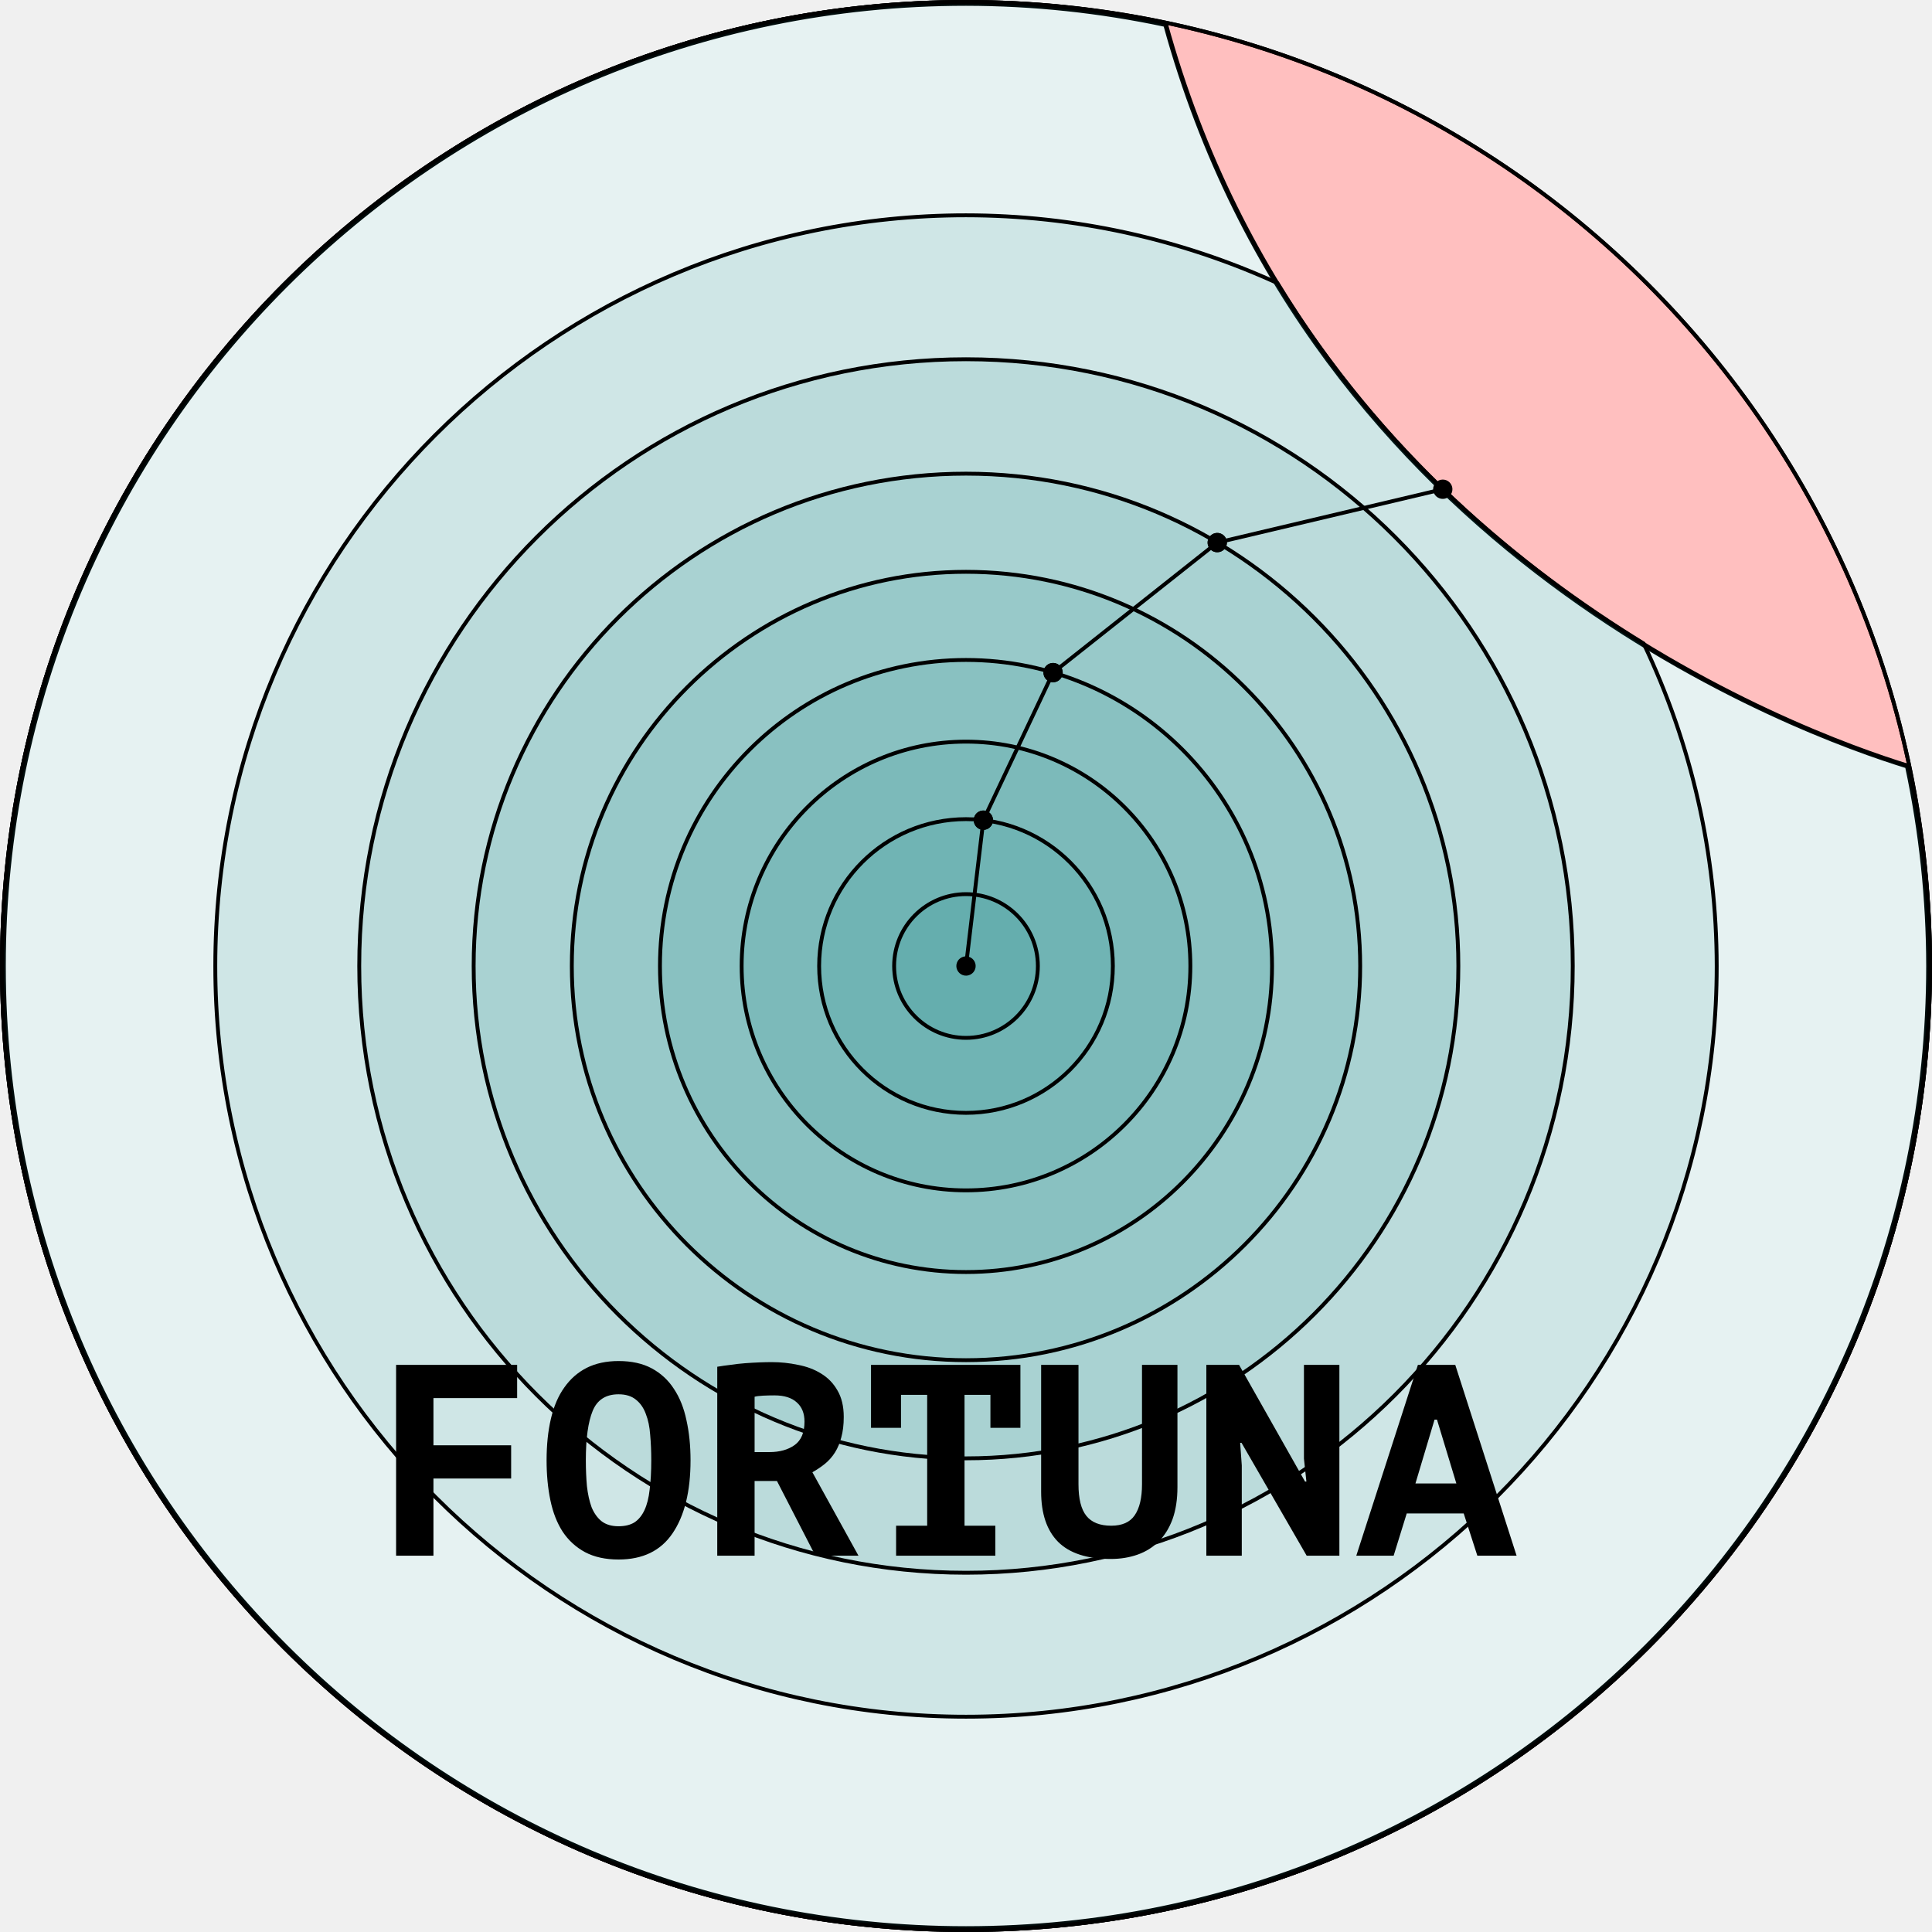
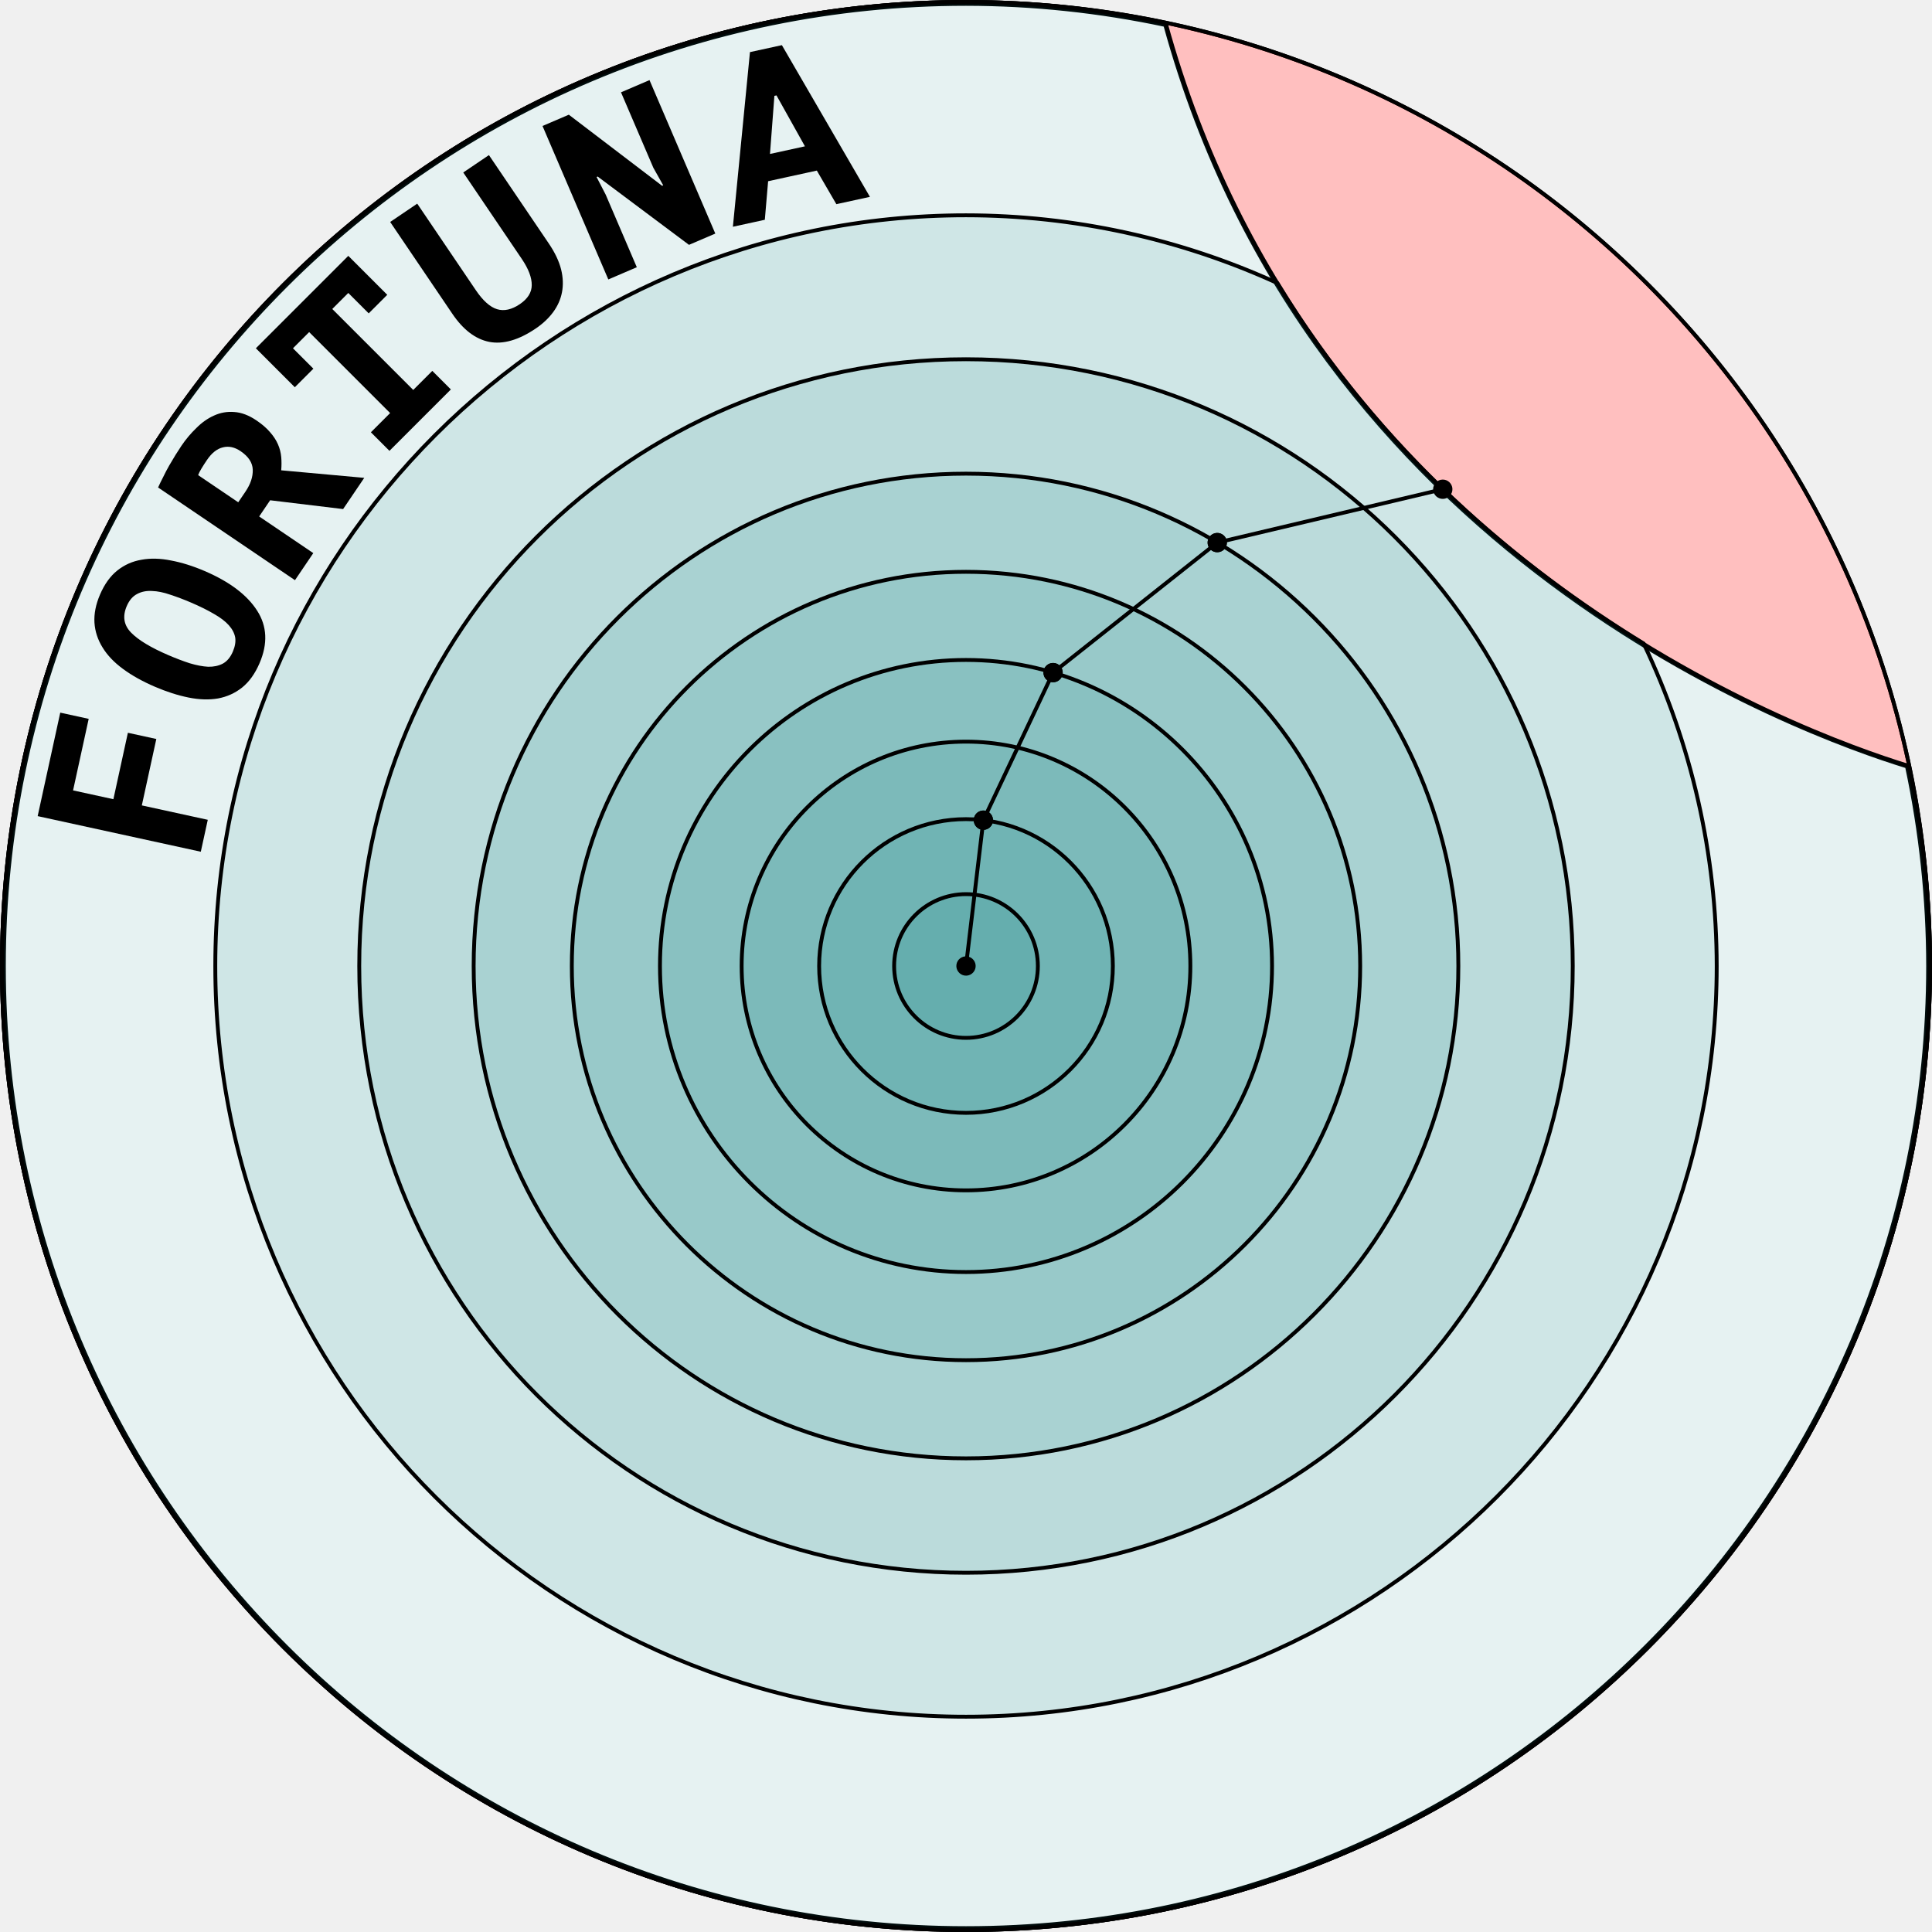
<svg xmlns="http://www.w3.org/2000/svg" width="500mm" height="500mm" viewBox="0 0 500 500" version="1.1" id="svg1">
  <defs id="defs1">
    <marker style="overflow:visible" id="marker20" refX="0" refY="0" orient="auto" markerWidth="1" markerHeight="1" viewBox="0 0 1 1" preserveAspectRatio="xMidYMid">
      <path transform="scale(0.5)" style="fill:context-stroke;fill-rule:evenodd;stroke:none" d="M 5,0 C 5,2.76 2.76,5 0,5 -2.76,5 -5,2.76 -5,0 c 0,-2.76 2.3,-5 5,-5 2.76,0 5,2.24 5,5 z" id="path20" />
    </marker>
    <marker style="overflow:visible" id="Dot" refX="0" refY="0" orient="auto" markerWidth="1" markerHeight="1" viewBox="0 0 1 1" preserveAspectRatio="xMidYMid">
      <path transform="scale(0.5)" style="fill:context-stroke;fill-rule:evenodd;stroke:none" d="M 5,0 C 5,2.76 2.76,5 0,5 -2.76,5 -5,2.76 -5,0 c 0,-2.76 2.3,-5 5,-5 2.76,0 5,2.24 5,5 z" id="path19" />
    </marker>
  </defs>
-   <circle style="display:inline;fill:#ffffff;fill-opacity:1;stroke:#000000;stroke-width:1;stroke-linecap:round;stroke-linejoin:round;stroke-miterlimit:10;stroke-dasharray:none;stroke-opacity:1" id="path21" cx="250" cy="250" r="249.5" />
+   <circle style="display:inline;fill:#ffffff;fill-opacity:1;stroke:#000000;stroke-width:1;stroke-linecap:round;stroke-linejoin:round;stroke-miterlimit:10;stroke-dasharray:none;stroke-opacity:1" id="path21" cx="-353.553" cy="3.126388e-13" r="249.5" transform="matrix(-0.7071068,-0.7071068,-0.7071068,0.7071068,0,0)" />
  <path id="path2" style="display:inline;fill:#ff0000;fill-opacity:0.25;stroke:#000000;stroke-width:1;stroke-linecap:round;stroke-linejoin:round;stroke-miterlimit:10;stroke-opacity:1" d="M 250,0.5 A 249.5,249.5 0 0 0 0.5,250 249.5,249.5 0 0 0 250,499.5 249.5,249.5 0 0 0 499.5,250 249.5,249.5 0 0 0 250,0.5 Z m 0,0.499 A 249.001,249.001 0 0 1 301.568,6.455 C 339.406,144.155 466.145,189.959 493.526,198.35 a 249.001,249.001 0 0 1 5.474,51.65 A 249.001,249.001 0 0 1 250,499.001 249.001,249.001 0 0 1 0.999,250 249.001,249.001 0 0 1 250,0.999 Z" />
  <g id="layer1" style="display:inline">
    <path d="M 301.672,5.967 A 249.5,249.5 0 0 0 250,0.5 249.5,249.5 0 0 0 0.5,250 249.5,249.5 0 0 0 250,499.5 249.5,249.5 0 0 0 499.5,250 249.5,249.5 0 0 0 494.014,198.247 C 466.579,189.839 339.585,143.943 301.672,5.967 Z" style="display:inline;fill:#008080;fill-opacity:0.1;stroke:#000000;stroke-width:1" id="path8-4" />
    <path d="M 425.367,166.537 C 393.402,146.954 357.345,117.267 330.587,73.261 A 194.282,194.282 0 0 0 250,55.718 194.282,194.282 0 0 0 55.718,250 194.282,194.282 0 0 0 250,444.282 194.282,194.282 0 0 0 444.282,250 194.282,194.282 0 0 0 425.367,166.537 Z" style="display:inline;opacity:1;fill:#008080;fill-opacity:0.1;stroke:#000000;stroke-width:1" id="path10" />
    <path id="path3-7-5" style="display:inline;opacity:1;fill:#008080;fill-opacity:0.1;stroke:#000000;stroke-width:1" d="M 407.026,250 A 157.026,157.026 0 0 1 250,407.026 157.026,157.026 0 0 1 92.973,250 157.026,157.026 0 0 1 250,92.973 157.026,157.026 0 0 1 407.026,250 Z" />
    <path id="path3-7-5-2" style="display:inline;opacity:1;fill:#008080;fill-opacity:0.1;stroke:#000000;stroke-width:1" d="M 377.418,250 A 127.418,127.418 0 0 1 250,377.418 127.418,127.418 0 0 1 122.582,250 127.418,127.418 0 0 1 250,122.582 127.418,127.418 0 0 1 377.418,250 Z" />
    <path id="path3-7-5-2-4" style="display:inline;opacity:1;fill:#008080;fill-opacity:0.1;stroke:#000000;stroke-width:1" d="M 352.015,250 A 102.015,102.015 0 0 1 250,352.015 102.015,102.015 0 0 1 147.985,250 102.015,102.015 0 0 1 250,147.985 102.015,102.015 0 0 1 352.015,250 Z" />
    <path id="path3-7-5-2-4-4" style="display:inline;opacity:1;fill:#008080;fill-opacity:0.1;stroke:#000000;stroke-width:1" d="M 329.203,250 A 79.203,79.203 0 0 1 250,329.203 79.203,79.203 0 0 1 170.797,250 79.203,79.203 0 0 1 250,170.797 79.203,79.203 0 0 1 329.203,250 Z" />
    <path id="path3-7-5-2-4-4-5" style="display:inline;opacity:1;fill:#008080;fill-opacity:0.1;stroke:#000000;stroke-width:1" d="M 308.065,250 A 58.065,58.065 0 0 1 250,308.065 58.065,58.065 0 0 1 191.935,250 58.065,58.065 0 0 1 250,191.935 58.065,58.065 0 0 1 308.065,250 Z" />
    <path id="path3-7-5-2-4-4-5-2" style="display:inline;opacity:1;fill:#008080;fill-opacity:0.1;stroke:#000000;stroke-width:1" d="M 288.006,250 A 38.006,38.006 0 0 1 250,288.006 38.006,38.006 0 0 1 211.994,250 38.006,38.006 0 0 1 250,211.994 38.006,38.006 0 0 1 288.006,250 Z" />
    <path id="path3-7-5-2-4-4-5-2-0" style="display:inline;opacity:1;fill:#008080;fill-opacity:0.1;stroke:#000000;stroke-width:1" d="M 268.599,250 A 18.599,18.599 0 0 1 250,268.599 18.599,18.599 0 0 1 231.401,250 18.599,18.599 0 0 1 250,231.401 18.599,18.599 0 0 1 268.599,250 Z" />
  </g>
  <g id="layer3" style="display:inline">
    <path style="opacity:1;fill:none;fill-opacity:0.9;stroke:#000000;stroke-width:1;stroke-linecap:round;stroke-linejoin:round;stroke-miterlimit:10;stroke-dasharray:none;marker-start:url(#marker20);marker-end:url(#Dot)" d="M 315.021,140.421 373.387,126.613" id="path18" />
    <path style="display:inline;opacity:1;fill:none;fill-opacity:0.9;stroke:#000000;stroke-width:1;stroke-linecap:round;stroke-linejoin:round;stroke-miterlimit:10;stroke-dasharray:none;marker-start:url(#marker20);marker-end:url(#Dot)" d="m 272.533,174.073 42.49,-33.651" id="path17" />
    <path style="display:inline;opacity:1;fill:none;fill-opacity:0.9;stroke:#000000;stroke-width:1;stroke-linecap:round;stroke-linejoin:round;stroke-miterlimit:10;stroke-dasharray:none;marker-start:url(#marker20);marker-end:url(#Dot)" d="m 254.494,212.261 18.04,-38.19" id="path16" />
    <path style="display:inline;opacity:1;fill:none;fill-opacity:0.9;stroke:#000000;stroke-width:1;stroke-linecap:round;stroke-linejoin:round;stroke-miterlimit:10;stroke-dasharray:none;marker-start:url(#marker20);marker-end:url(#Dot)" d="m 250,250 4.494,-37.739" id="path15" />
  </g>
  <g id="layer2" style="display:inline">
-     <path d="m 102.509,353.223 h 31.327 v 8.608 h -21.661 v 12.206 h 20.108 v 8.608 h -20.108 v 19.967 h -9.666 z m 38.947,24.694 q 0,-5.997 1.129,-10.795 1.129,-4.798 3.457,-8.043 2.328,-3.316 5.786,-5.08 3.528,-1.764 8.255,-1.764 5.08,0 8.608,1.905 3.528,1.905 5.715,5.292 2.258,3.387 3.246,8.114 1.058,4.727 1.058,10.372 0,12.065 -4.657,18.909 -4.586,6.773 -13.97,6.773 -5.08,0 -8.678,-1.905 -3.528,-1.905 -5.786,-5.292 -2.187,-3.387 -3.175,-8.114 -0.988,-4.727 -0.988,-10.372 z m 10.16,0 q 0,3.598 0.282,6.703 0.353,3.104 1.199,5.433 0.917,2.258 2.54,3.598 1.693,1.341 4.445,1.341 2.469,0 4.092,-0.988 1.623,-1.058 2.611,-3.175 0.988,-2.117 1.341,-5.292 0.423,-3.246 0.423,-7.62 0,-3.457 -0.282,-6.562 -0.212,-3.104 -1.129,-5.433 -0.847,-2.328 -2.54,-3.669 -1.693,-1.411 -4.516,-1.411 -4.939,0 -6.703,4.304 -1.764,4.304 -1.764,12.771 z m 34.008,-24.201 q 1.623,-0.282 3.457,-0.494 1.905,-0.282 3.739,-0.423 1.905,-0.141 3.669,-0.212 1.764,-0.071 3.246,-0.071 3.457,0 6.773,0.706 3.387,0.635 5.997,2.258 2.681,1.623 4.233,4.374 1.623,2.752 1.623,6.844 0,3.034 -0.635,5.292 -0.564,2.187 -1.623,3.881 -1.058,1.693 -2.611,2.963 -1.482,1.199 -3.246,2.187 l 11.924,21.59 h -11.148 l -9.948,-19.332 h -5.786 v 19.332 h -9.666 z m 14.817,7.408 q -1.482,0 -2.963,0.071 -1.411,0.071 -2.187,0.282 v 14.323 h 3.81 q 4.022,0 6.562,-1.834 2.54,-1.834 2.54,-6.068 0,-3.175 -1.976,-4.939 -1.976,-1.834 -5.786,-1.834 z m 31.468,33.726 h 8.043 v -33.867 h -6.773 v 8.537 h -7.761 v -16.298 h 38.664 v 16.298 h -7.761 v -8.537 h -6.703 v 33.867 h 7.973 v 7.761 h -25.682 z m 63.641,-41.628 h 9.172 v 31.609 q 0,4.798 -1.27,8.326 -1.27,3.457 -3.598,5.786 -2.258,2.258 -5.433,3.387 -3.175,1.129 -6.985,1.129 -9.172,0 -13.617,-4.445 -4.374,-4.445 -4.374,-12.982 v -32.808 h 9.666 v 30.903 q 0,5.644 2.046,8.184 2.046,2.54 6.421,2.54 4.233,0 6.068,-2.681 1.905,-2.752 1.905,-8.043 z m 25.753,20.179 h -0.353 l 0.423,5.856 v 23.354 h -9.172 v -49.389 h 8.467 l 17.074,30.198 h 0.353 l -0.635,-5.927 v -24.271 h 9.172 v 49.389 h -8.467 z m 57.503,18.274 h -14.746 l -3.387,10.936 h -9.666 l 15.946,-49.389 h 9.666 l 15.875,49.389 h -10.16 z m -12.488,-7.761 h 10.583 l -5.009,-16.51 h -0.635 z" id="text14" style="font-weight:bold;font-size:70.556px;line-height:0;font-family:'PT Mono';-inkscape-font-specification:'PT Mono, Bold';text-align:center;text-anchor:middle;stroke-width:0;fill:#000000;fill-opacity:1" aria-label="FORTUNA" />
+     <ellipse style="fill:none;stroke:none;stroke-width:1.081;stroke-linejoin:round;stroke-miterlimit:10;stroke-dasharray:none;stroke-opacity:1" id="path1" cx="353.553" cy="2.8421709e-14" rx="194.782" ry="194.782" transform="rotate(45)" />
+     <path d="m 9.748,211.212 5.845,-26.78 7.359,1.606 -4.042,18.517 10.435,2.277 3.752,-17.19 7.359,1.606 -3.752,17.19 17.069,3.726 -1.804,8.263 z M 40.103,177.735 q -4.823,-2.068 -8.292,-4.63 -3.469,-2.562 -5.276,-5.554 -1.864,-3.016 -2.09,-6.404 -0.202,-3.445 1.428,-7.247 1.752,-4.085 4.5,-6.265 2.748,-2.18 6.226,-2.771 3.502,-0.648 7.644,0.188 4.167,0.779 8.706,2.725 9.703,4.16 13.601,10.265 3.866,6.024 0.63,13.57 -1.752,4.085 -4.524,6.322 -2.748,2.18 -6.25,2.828 -3.478,0.591 -7.62,-0.244 -4.142,-0.836 -8.681,-2.782 z m 3.503,-8.171 q 2.894,1.241 5.488,2.084 2.618,0.787 4.783,0.909 2.132,0.041 3.77,-0.802 1.662,-0.9 2.611,-3.112 0.852,-1.986 0.617,-3.632 -0.292,-1.67 -1.653,-3.194 -1.362,-1.524 -3.793,-2.903 -2.464,-1.46 -5.982,-2.968 -2.78,-1.192 -5.374,-2.036 -2.57,-0.9 -4.758,-0.965 -2.164,-0.122 -3.826,0.778 -1.719,0.875 -2.692,3.145 -1.703,3.972 1.15,6.874 2.853,2.903 9.662,5.822 z M 40.914,126.159 q 0.592,-1.314 1.338,-2.747 0.73,-1.519 1.528,-2.917 0.832,-1.449 1.647,-2.762 0.814,-1.313 1.541,-2.386 1.696,-2.505 3.834,-4.561 2.122,-2.142 4.578,-3.237 2.491,-1.146 5.246,-0.921 2.79,0.174 5.755,2.182 2.198,1.488 3.522,3.056 1.308,1.482 2.015,3.08 0.708,1.598 0.866,3.345 0.142,1.662 -0.008,3.425 l 21.492,1.953 -5.469,8.077 -18.887,-2.277 -2.838,4.192 14.006,9.485 -4.742,7.003 z m 12.637,-7.1 q -0.727,1.073 -1.403,2.182 -0.641,1.057 -0.869,1.723 l 10.377,7.027 1.869,-2.76 q 1.973,-2.914 1.89,-5.654 -0.083,-2.74 -3.15,-4.817 -2.3,-1.558 -4.548,-0.992 -2.298,0.531 -4.168,3.292 z m 42.437,-7.184 4.977,-4.976 -20.954,-20.954 -4.191,4.191 5.282,5.282 -4.802,4.802 -10.084,-10.084 23.923,-23.922 10.084,10.084 -4.802,4.802 -5.282,-5.282 -4.147,4.147 20.954,20.954 4.933,-4.933 4.802,4.802 -15.89,15.89 z m 23.902,-67.237 6.646,-4.5 15.507,22.901 q 2.354,3.476 3.164,6.655 0.776,3.128 0.231,5.957 -0.528,2.743 -2.275,5.119 -1.747,2.376 -4.507,4.245 -6.646,4.5 -12.047,3.46 -5.35,-1.074 -9.538,-7.26 l -16.096,-23.77 7.003,-4.742 15.161,22.39 q 2.769,4.09 5.498,4.926 2.729,0.836 5.898,-1.31 3.067,-2.077 3.081,-4.919 0.03,-2.928 -2.566,-6.762 z m 34.789,1.053 -0.284,0.122 2.36,4.564 8.052,18.781 -7.376,3.163 -17.029,-39.719 6.809,-2.919 24.143,18.398 0.284,-0.122 -2.554,-4.547 -8.369,-19.519 7.376,-3.163 17.029,39.719 -6.809,2.919 z m 56.716,-1.543 -12.606,2.751 -0.855,9.981 -8.263,1.803 4.417,-45.196 8.263,-1.803 22.785,39.26 -8.686,1.896 z m -12.124,-4.305 9.047,-1.974 -7.363,-13.179 -0.543,0.118 z" id="text3" style="font-weight:bold;font-size:61.736px;line-height:1;font-family:'PT Mono';-inkscape-font-specification:'PT Mono, Bold';text-align:center;text-anchor:middle;stroke-linejoin:round;stroke-miterlimit:10" aria-label="FORTUNA" />
  </g>
</svg>
